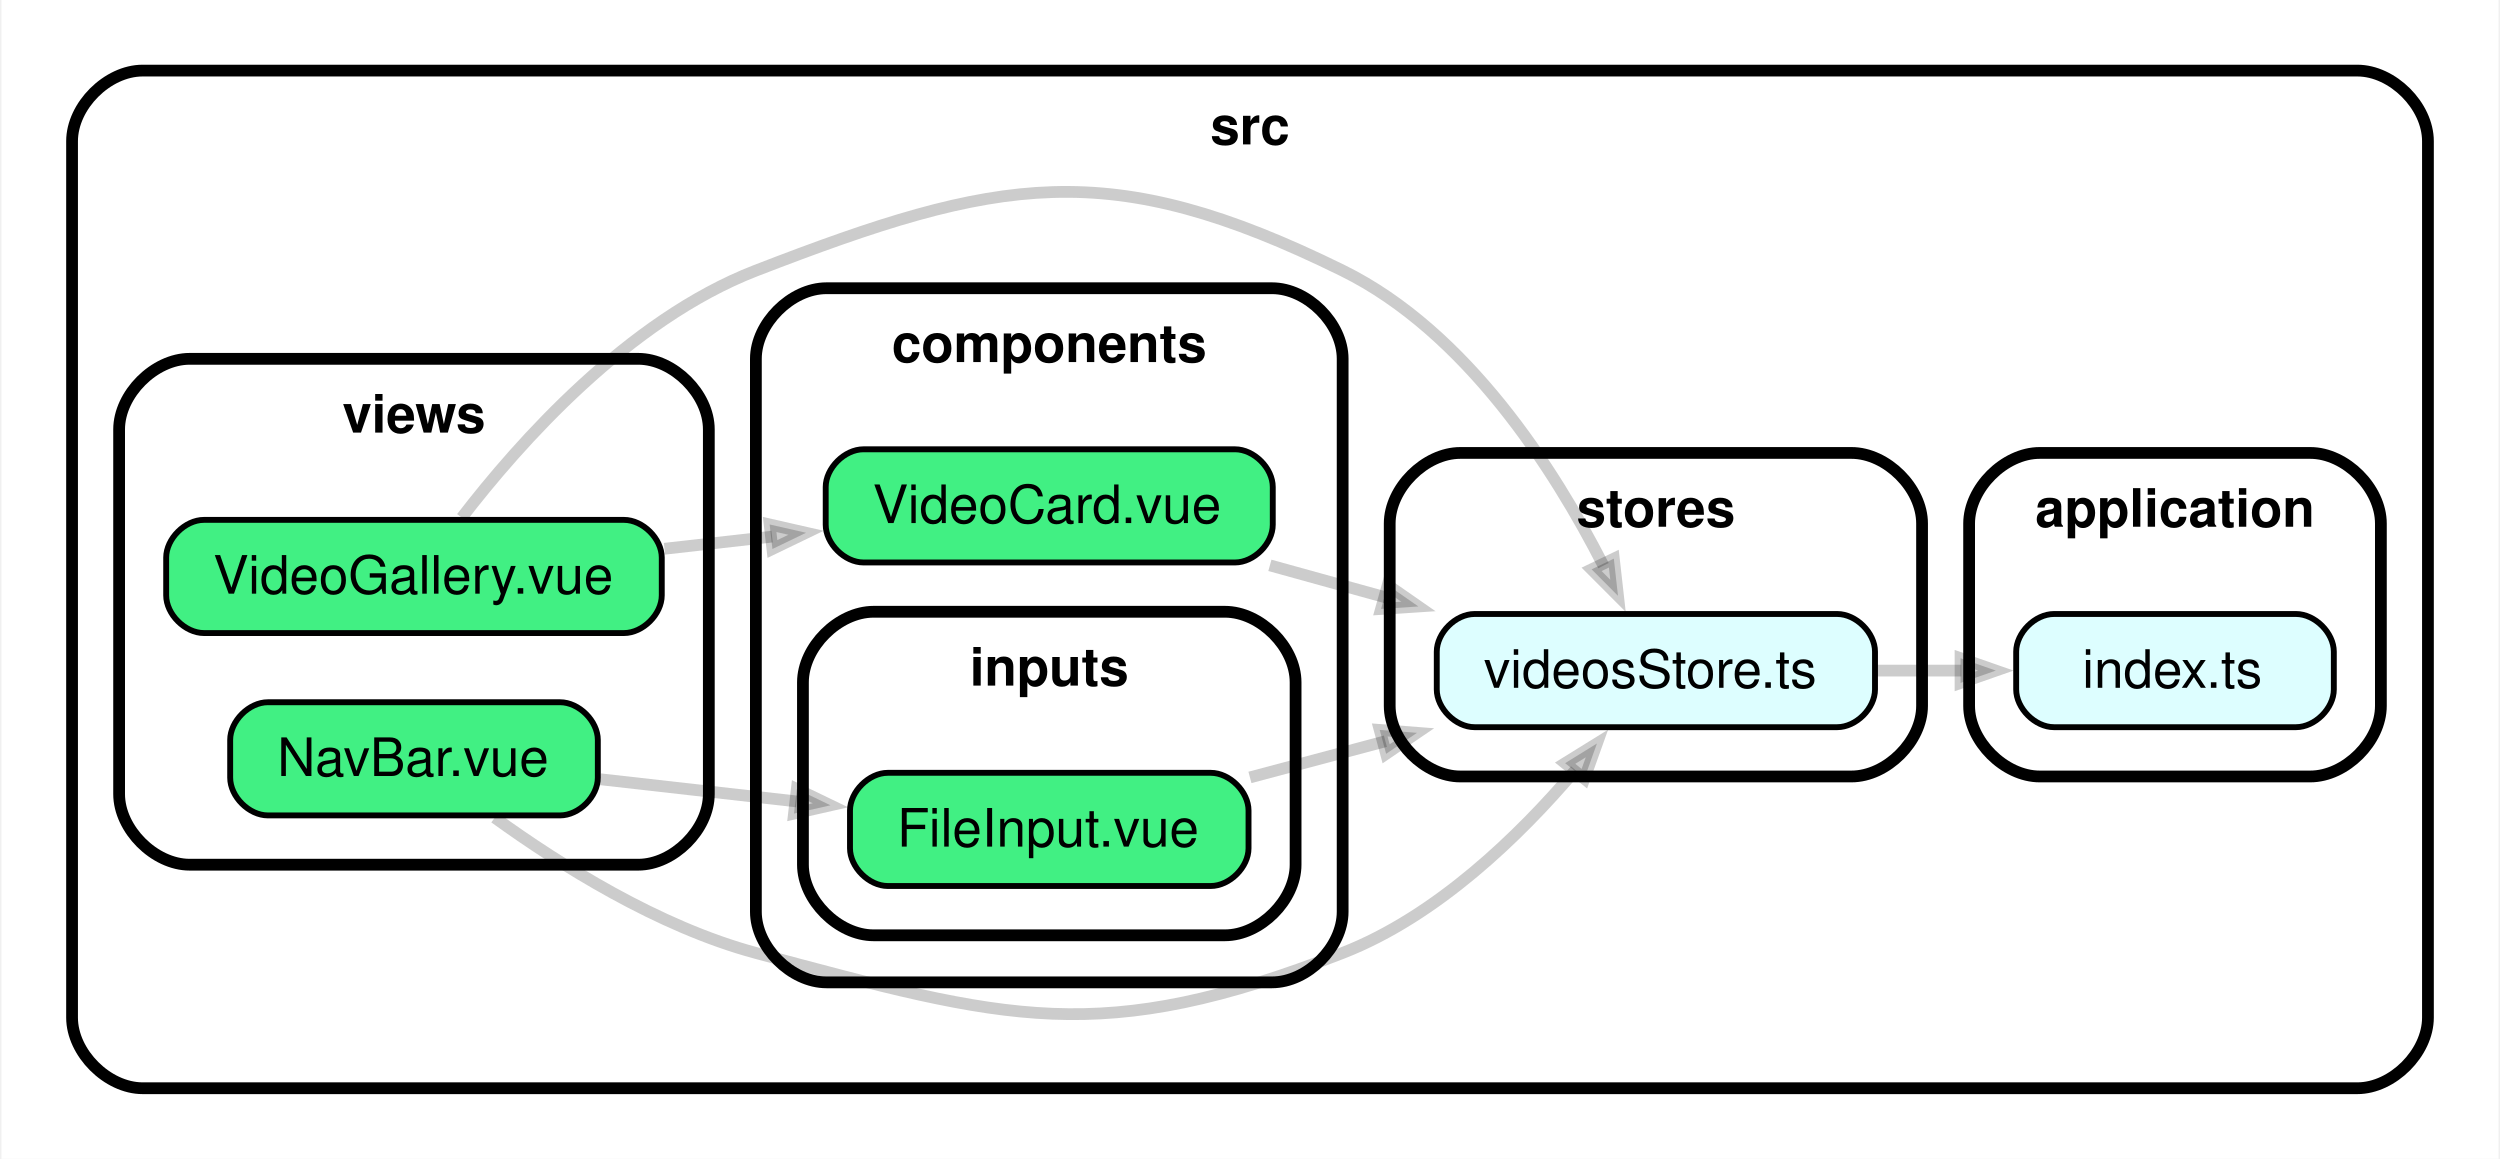
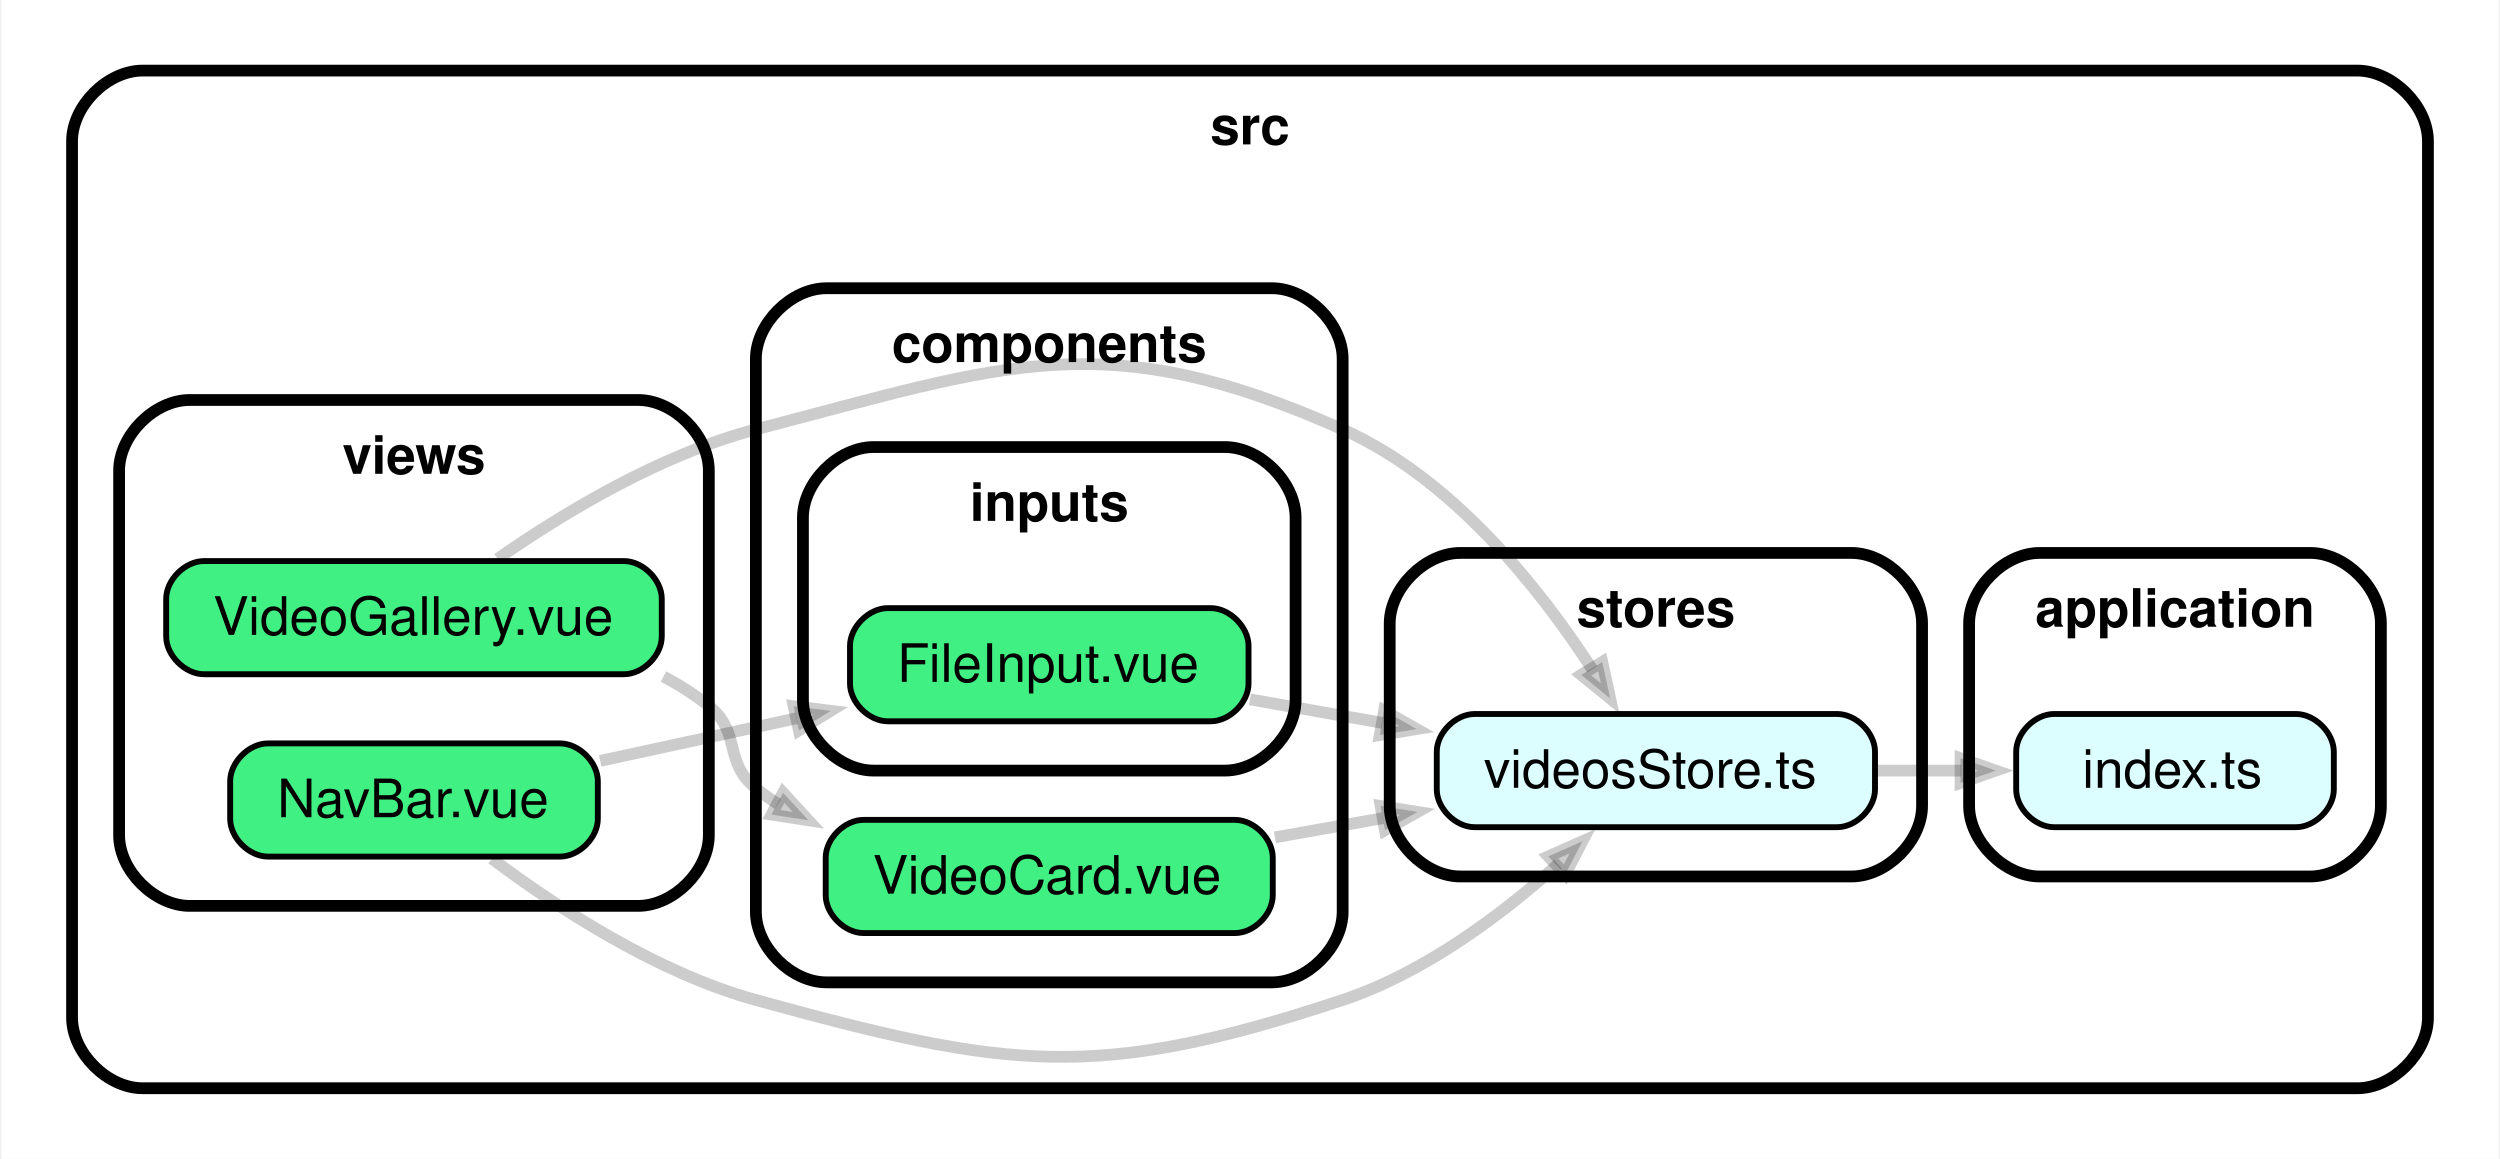
<svg xmlns="http://www.w3.org/2000/svg" xmlns:xlink="http://www.w3.org/1999/xlink" width="425pt" height="197pt" viewBox="0.00 0.00 424.50 197.00">
  <g id="graph0" class="graph" transform="scale(1 1) rotate(0) translate(4 193)">
    <polygon fill="white" stroke="none" points="-4,4 -4,-193 420.5,-193 420.5,4 -4,4" />
    <g id="clust1" class="cluster">
      <path fill="#ffffff" stroke="black" stroke-width="2" d="M20,-8C20,-8 396.5,-8 396.5,-8 402.5,-8 408.5,-14 408.5,-20 408.5,-20 408.5,-169 408.5,-169 408.5,-175 402.5,-181 396.5,-181 396.5,-181 20,-181 20,-181 14,-181 8,-175 8,-169 8,-169 8,-20 8,-20 8,-14 14,-8 20,-8" />
      <text text-anchor="middle" x="208.25" y="-168.45" font-family="Helvetica,sans-Serif" font-weight="bold" font-size="9.00">src</text>
    </g>
    <g id="clust2" class="cluster">
-       <path fill="#ffffff" stroke="black" stroke-width="2" d="M342.5,-61C342.5,-61 388.5,-61 388.5,-61 394.5,-61 400.5,-67 400.5,-73 400.5,-73 400.5,-104 400.5,-104 400.5,-110 394.5,-116 388.5,-116 388.5,-116 342.5,-116 342.5,-116 336.5,-116 330.5,-110 330.5,-104 330.5,-104 330.5,-73 330.5,-73 330.5,-67 336.5,-61 342.5,-61" />
-       <text text-anchor="middle" x="365.5" y="-103.45" font-family="Helvetica,sans-Serif" font-weight="bold" font-size="9.00">application</text>
-     </g>
-     <g id="clust6" class="cluster">
-       <path fill="#ffffff" stroke="black" stroke-width="2" d="M28,-46C28,-46 104.25,-46 104.25,-46 110.25,-46 116.25,-52 116.25,-58 116.25,-58 116.25,-120 116.25,-120 116.25,-126 110.25,-132 104.25,-132 104.25,-132 28,-132 28,-132 22,-132 16,-126 16,-120 16,-120 16,-58 16,-58 16,-52 22,-46 28,-46" />
-       <text text-anchor="middle" x="66.12" y="-119.45" font-family="Helvetica,sans-Serif" font-weight="bold" font-size="9.00">views</text>
-     </g>
-     <g id="clust5" class="cluster">
-       <path fill="#ffffff" stroke="black" stroke-width="2" d="M244,-61C244,-61 310.5,-61 310.5,-61 316.5,-61 322.5,-67 322.5,-73 322.5,-73 322.5,-104 322.5,-104 322.5,-110 316.5,-116 310.5,-116 310.5,-116 244,-116 244,-116 238,-116 232,-110 232,-104 232,-104 232,-73 232,-73 232,-67 238,-61 244,-61" />
-       <text text-anchor="middle" x="277.25" y="-103.45" font-family="Helvetica,sans-Serif" font-weight="bold" font-size="9.00">stores</text>
+       <path fill="#ffffff" stroke="black" stroke-width="2" d="M342.5,-44C342.5,-44 388.5,-44 388.5,-44 394.5,-44 400.5,-50 400.5,-56 400.5,-56 400.5,-87 400.5,-87 400.5,-93 394.5,-99 388.5,-99 388.5,-99 342.5,-99 342.5,-99 336.5,-99 330.5,-93 330.5,-87 330.5,-87 330.5,-56 330.5,-56 330.5,-50 336.5,-44 342.5,-44" />
+       <text text-anchor="middle" x="365.5" y="-86.45" font-family="Helvetica,sans-Serif" font-weight="bold" font-size="9.00">application</text>
    </g>
    <g id="clust3" class="cluster">
      <path fill="#ffffff" stroke="black" stroke-width="2" d="M136.25,-26C136.25,-26 212,-26 212,-26 218,-26 224,-32 224,-38 224,-38 224,-132 224,-132 224,-138 218,-144 212,-144 212,-144 136.25,-144 136.25,-144 130.25,-144 124.25,-138 124.25,-132 124.25,-132 124.25,-38 124.25,-38 124.25,-32 130.25,-26 136.25,-26" />
      <text text-anchor="middle" x="174.12" y="-131.45" font-family="Helvetica,sans-Serif" font-weight="bold" font-size="9.00">components</text>
    </g>
    <g id="clust4" class="cluster">
-       <path fill="#ffffff" stroke="black" stroke-width="2" d="M144.25,-34C144.25,-34 204,-34 204,-34 210,-34 216,-40 216,-46 216,-46 216,-77 216,-77 216,-83 210,-89 204,-89 204,-89 144.25,-89 144.25,-89 138.25,-89 132.25,-83 132.25,-77 132.25,-77 132.25,-46 132.25,-46 132.25,-40 138.25,-34 144.25,-34" />
-       <text text-anchor="middle" x="174.12" y="-76.45" font-family="Helvetica,sans-Serif" font-weight="bold" font-size="9.00">inputs</text>
+       <path fill="#ffffff" stroke="black" stroke-width="2" d="M144.25,-62C144.25,-62 204,-62 204,-62 210,-62 216,-68 216,-74 216,-74 216,-105 216,-105 216,-111 210,-117 204,-117 204,-117 144.25,-117 144.25,-117 138.25,-117 132.25,-111 132.25,-105 132.25,-105 132.25,-74 132.25,-74 132.25,-68 138.25,-62 144.25,-62" />
+       <text text-anchor="middle" x="174.12" y="-104.45" font-family="Helvetica,sans-Serif" font-weight="bold" font-size="9.00">inputs</text>
+     </g>
+     <g id="clust6" class="cluster">
+       <path fill="#ffffff" stroke="black" stroke-width="2" d="M28,-39C28,-39 104.25,-39 104.25,-39 110.25,-39 116.25,-45 116.25,-51 116.25,-51 116.25,-113 116.25,-113 116.25,-119 110.25,-125 104.25,-125 104.25,-125 28,-125 28,-125 22,-125 16,-119 16,-113 16,-113 16,-51 16,-51 16,-45 22,-39 28,-39" />
+       <text text-anchor="middle" x="66.12" y="-112.45" font-family="Helvetica,sans-Serif" font-weight="bold" font-size="9.00">views</text>
+     </g>
+     <g id="clust5" class="cluster">
+       <path fill="#ffffff" stroke="black" stroke-width="2" d="M244,-44C244,-44 310.5,-44 310.5,-44 316.5,-44 322.5,-50 322.5,-56 322.5,-56 322.5,-87 322.5,-87 322.5,-93 316.5,-99 310.5,-99 310.5,-99 244,-99 244,-99 238,-99 232,-93 232,-87 232,-87 232,-56 232,-56 232,-50 238,-44 244,-44" />
+       <text text-anchor="middle" x="277.25" y="-86.45" font-family="Helvetica,sans-Serif" font-weight="bold" font-size="9.00">stores</text>
    </g>
    <g id="node1" class="node">
      <g id="a_node1">
        <a xlink:href="src/application/index.ts" xlink:title="index.ts">
-           <path fill="#ddfeff" stroke="black" d="M386.08,-88.62C386.08,-88.62 344.92,-88.62 344.92,-88.62 341.71,-88.62 338.5,-85.42 338.5,-82.21 338.5,-82.21 338.5,-75.79 338.5,-75.79 338.5,-72.58 341.71,-69.38 344.92,-69.38 344.92,-69.38 386.08,-69.38 386.08,-69.38 389.29,-69.38 392.5,-72.58 392.5,-75.79 392.5,-75.79 392.5,-82.21 392.5,-82.21 392.5,-85.42 389.29,-88.62 386.08,-88.62" />
-           <text text-anchor="start" x="349.75" y="-76.08" font-family="Helvetica,sans-Serif" font-size="9.00">index.ts</text>
+           <path fill="#ddfeff" stroke="black" d="M386.08,-71.62C386.08,-71.62 344.92,-71.62 344.92,-71.62 341.71,-71.62 338.5,-68.42 338.5,-65.21 338.5,-65.21 338.5,-58.79 338.5,-58.79 338.5,-55.58 341.71,-52.38 344.92,-52.38 344.92,-52.38 386.08,-52.38 386.08,-52.38 389.29,-52.38 392.5,-55.58 392.5,-58.79 392.5,-58.79 392.5,-65.21 392.5,-65.21 392.5,-68.42 389.29,-71.62 386.08,-71.62" />
+           <text text-anchor="start" x="349.75" y="-59.08" font-family="Helvetica,sans-Serif" font-size="9.00">index.ts</text>
        </a>
      </g>
    </g>
    <g id="node2" class="node">
      <g id="a_node2">
        <a xlink:href="src/components/VideoCard.vue" xlink:title="VideoCard.vue">
-           <path fill="#41f083" stroke="black" d="M205.71,-116.62C205.71,-116.62 142.54,-116.62 142.54,-116.62 139.33,-116.62 136.12,-113.42 136.12,-110.21 136.12,-110.21 136.12,-103.79 136.12,-103.79 136.12,-100.58 139.33,-97.38 142.54,-97.38 142.54,-97.38 205.71,-97.38 205.71,-97.38 208.92,-97.38 212.12,-100.58 212.12,-103.79 212.12,-103.79 212.12,-110.21 212.12,-110.21 212.12,-113.42 208.92,-116.62 205.71,-116.62" />
-           <text text-anchor="start" x="144.12" y="-104.08" font-family="Helvetica,sans-Serif" font-size="9.00">VideoCard.vue</text>
+           <path fill="#41f083" stroke="black" d="M205.71,-53.62C205.71,-53.62 142.54,-53.62 142.54,-53.62 139.33,-53.62 136.12,-50.42 136.12,-47.21 136.12,-47.21 136.12,-40.79 136.12,-40.79 136.12,-37.58 139.33,-34.38 142.54,-34.38 142.54,-34.38 205.71,-34.38 205.71,-34.38 208.92,-34.38 212.12,-37.58 212.12,-40.79 212.12,-40.79 212.12,-47.21 212.12,-47.21 212.12,-50.42 208.92,-53.62 205.71,-53.62" />
+           <text text-anchor="start" x="144.12" y="-41.08" font-family="Helvetica,sans-Serif" font-size="9.00">VideoCard.vue</text>
        </a>
      </g>
    </g>
    <g id="node3" class="node">
      <g id="a_node3">
        <a xlink:href="src/stores/videosStore.ts" xlink:title="videosStore.ts">
-           <path fill="#ddfeff" stroke="black" d="M308.08,-88.62C308.08,-88.62 246.42,-88.62 246.42,-88.62 243.21,-88.62 240,-85.42 240,-82.21 240,-82.21 240,-75.79 240,-75.79 240,-72.58 243.21,-69.38 246.42,-69.38 246.42,-69.38 308.08,-69.38 308.08,-69.38 311.29,-69.38 314.5,-72.58 314.5,-75.79 314.5,-75.79 314.5,-82.21 314.5,-82.21 314.5,-85.42 311.29,-88.62 308.08,-88.62" />
-           <text text-anchor="start" x="248" y="-76.08" font-family="Helvetica,sans-Serif" font-size="9.00">videosStore.ts</text>
+           <path fill="#ddfeff" stroke="black" d="M308.08,-71.62C308.08,-71.62 246.42,-71.62 246.42,-71.62 243.21,-71.62 240,-68.42 240,-65.21 240,-65.21 240,-58.79 240,-58.79 240,-55.58 243.21,-52.38 246.42,-52.38 246.42,-52.38 308.08,-52.38 308.08,-52.38 311.29,-52.38 314.5,-55.58 314.5,-58.79 314.5,-58.79 314.5,-65.21 314.5,-65.21 314.5,-68.42 311.29,-71.62 308.08,-71.62" />
+           <text text-anchor="start" x="248" y="-59.08" font-family="Helvetica,sans-Serif" font-size="9.00">videosStore.ts</text>
        </a>
      </g>
    </g>
    <g id="edge1" class="edge">
-       <path fill="none" stroke="#000000" stroke-width="2" stroke-opacity="0.2" d="M211.63,-96.89C218.08,-95.11 224.85,-93.23 231.49,-91.39" />
-       <polygon fill="#000000" fill-opacity="0.2" stroke="#000000" stroke-width="2" stroke-opacity="0.2" points="231.66,-93.53 236.88,-89.9 230.53,-89.48 231.66,-93.53" />
+       <path fill="none" stroke="#000000" stroke-width="2" stroke-opacity="0.2" d="M212.49,-50.65C218.47,-51.71 224.7,-52.82 230.84,-53.92" />
+       <polygon fill="#000000" fill-opacity="0.2" stroke="#000000" stroke-width="2" stroke-opacity="0.2" points="230.45,-55.98 236.73,-54.97 231.19,-51.85 230.45,-55.98" />
    </g>
    <g id="edge3" class="edge">
-       <path fill="none" stroke="#000000" stroke-width="2" stroke-opacity="0.2" d="M314.83,-79C319.58,-79 324.45,-79 329.18,-79" />
-       <polygon fill="#000000" fill-opacity="0.2" stroke="#000000" stroke-width="2" stroke-opacity="0.2" points="329.04,-81.1 335.04,-79 329.04,-76.9 329.04,-81.1" />
+       <path fill="none" stroke="#000000" stroke-width="2" stroke-opacity="0.2" d="M314.83,-62C319.58,-62 324.45,-62 329.18,-62" />
+       <polygon fill="#000000" fill-opacity="0.2" stroke="#000000" stroke-width="2" stroke-opacity="0.2" points="329.04,-64.1 335.04,-62 329.04,-59.9 329.04,-64.1" />
    </g>
    <g id="node4" class="node">
      <g id="a_node4">
        <a xlink:href="src/components/inputs/FileInput.vue" xlink:title="FileInput.vue">
-           <path fill="#41f083" stroke="black" d="M201.58,-61.62C201.58,-61.62 146.67,-61.62 146.67,-61.62 143.46,-61.62 140.25,-58.42 140.25,-55.21 140.25,-55.21 140.25,-48.79 140.25,-48.79 140.25,-45.58 143.46,-42.38 146.67,-42.38 146.67,-42.38 201.58,-42.38 201.58,-42.38 204.79,-42.38 208,-45.58 208,-48.79 208,-48.79 208,-55.21 208,-55.21 208,-58.42 204.79,-61.62 201.58,-61.62" />
-           <text text-anchor="start" x="148.25" y="-49.08" font-family="Helvetica,sans-Serif" font-size="9.00">FileInput.vue</text>
+           <path fill="#41f083" stroke="black" d="M201.58,-89.62C201.58,-89.62 146.67,-89.62 146.67,-89.62 143.46,-89.62 140.25,-86.42 140.25,-83.21 140.25,-83.21 140.25,-76.79 140.25,-76.79 140.25,-73.58 143.46,-70.38 146.67,-70.38 146.67,-70.38 201.58,-70.38 201.58,-70.38 204.79,-70.38 208,-73.58 208,-76.79 208,-76.79 208,-83.21 208,-83.21 208,-86.42 204.79,-89.62 201.58,-89.62" />
+           <text text-anchor="start" x="148.25" y="-77.08" font-family="Helvetica,sans-Serif" font-size="9.00">FileInput.vue</text>
        </a>
      </g>
    </g>
    <g id="edge2" class="edge">
-       <path fill="none" stroke="#000000" stroke-width="2" stroke-opacity="0.2" d="M208.24,-60.84C215.6,-62.81 223.52,-64.92 231.27,-66.99" />
-       <polygon fill="#000000" fill-opacity="0.2" stroke="#000000" stroke-width="2" stroke-opacity="0.2" points="230.3,-68.91 236.64,-68.42 231.39,-64.85 230.3,-68.91" />
+       <path fill="none" stroke="#000000" stroke-width="2" stroke-opacity="0.2" d="M208.24,-74.11C215.44,-72.82 223.18,-71.45 230.77,-70.1" />
+       <polygon fill="#000000" fill-opacity="0.2" stroke="#000000" stroke-width="2" stroke-opacity="0.2" points="231.05,-72.18 236.59,-69.06 230.31,-68.04 231.05,-72.18" />
    </g>
    <g id="node5" class="node">
      <g id="a_node5">
        <a xlink:href="src/views/NavBar.vue" xlink:title="NavBar.vue">
-           <path fill="#41f083" stroke="black" d="M90.96,-73.62C90.96,-73.62 41.29,-73.62 41.29,-73.62 38.08,-73.62 34.88,-70.42 34.88,-67.21 34.88,-67.21 34.88,-60.79 34.88,-60.79 34.88,-57.58 38.08,-54.38 41.29,-54.38 41.29,-54.38 90.96,-54.38 90.96,-54.38 94.17,-54.38 97.38,-57.58 97.38,-60.79 97.38,-60.79 97.38,-67.21 97.38,-67.21 97.38,-70.42 94.17,-73.62 90.96,-73.62" />
-           <text text-anchor="start" x="42.88" y="-61.08" font-family="Helvetica,sans-Serif" font-size="9.00">NavBar.vue</text>
+           <path fill="#41f083" stroke="black" d="M90.96,-66.62C90.96,-66.62 41.29,-66.62 41.29,-66.62 38.08,-66.62 34.88,-63.42 34.88,-60.21 34.88,-60.21 34.88,-53.79 34.88,-53.79 34.88,-50.58 38.08,-47.38 41.29,-47.38 41.29,-47.38 90.96,-47.38 90.96,-47.38 94.17,-47.38 97.38,-50.58 97.38,-53.79 97.38,-53.79 97.38,-60.21 97.38,-60.21 97.38,-63.42 94.17,-66.62 90.96,-66.62" />
+           <text text-anchor="start" x="42.88" y="-54.08" font-family="Helvetica,sans-Serif" font-size="9.00">NavBar.vue</text>
        </a>
      </g>
    </g>
    <g id="edge5" class="edge">
-       <path fill="none" stroke="#000000" stroke-width="2" stroke-opacity="0.2" d="M79.86,-54C90.9,-46.01 107.66,-35.45 124.25,-31 167.07,-19.52 182.69,-14.91 224,-31 240.01,-37.24 254.08,-50.92 263.57,-62.09" />
-       <polygon fill="#000000" fill-opacity="0.2" stroke="#000000" stroke-width="2" stroke-opacity="0.2" points="261.82,-63.26 267.23,-66.61 265.09,-60.62 261.82,-63.26" />
+       <path fill="none" stroke="#000000" stroke-width="2" stroke-opacity="0.2" d="M79.37,-47.03C90.37,-38.77 107.34,-27.65 124.25,-23 167,-11.24 181.93,-9.03 224,-23 237.83,-27.59 250.97,-37.43 260.61,-46.08" />
+       <polygon fill="#000000" fill-opacity="0.2" stroke="#000000" stroke-width="2" stroke-opacity="0.2" points="258.96,-47.41 264.77,-49.99 261.84,-44.35 258.96,-47.41" />
    </g>
    <g id="edge4" class="edge">
-       <path fill="none" stroke="#000000" stroke-width="2" stroke-opacity="0.2" d="M97.78,-60.53C108.21,-59.35 120.04,-58.01 131.19,-56.75" />
-       <polygon fill="#000000" fill-opacity="0.2" stroke="#000000" stroke-width="2" stroke-opacity="0.2" points="131.21,-58.86 136.93,-56.1 130.73,-54.69 131.21,-58.86" />
+       <path fill="none" stroke="#000000" stroke-width="2" stroke-opacity="0.2" d="M97.78,-63.65C108.21,-65.91 120.04,-68.48 131.19,-70.9" />
+       <polygon fill="#000000" fill-opacity="0.2" stroke="#000000" stroke-width="2" stroke-opacity="0.2" points="130.67,-72.94 136.98,-72.16 131.56,-68.83 130.67,-72.94" />
    </g>
    <g id="node6" class="node">
      <g id="a_node6">
        <a xlink:href="src/views/VideoGallery.vue" xlink:title="VideoGallery.vue">
-           <path fill="#41f083" stroke="black" d="M101.83,-104.62C101.83,-104.62 30.42,-104.62 30.42,-104.62 27.21,-104.62 24,-101.42 24,-98.21 24,-98.21 24,-91.79 24,-91.79 24,-88.58 27.21,-85.38 30.42,-85.38 30.42,-85.38 101.83,-85.38 101.83,-85.38 105.04,-85.38 108.25,-88.58 108.25,-91.79 108.25,-91.79 108.25,-98.21 108.25,-98.21 108.25,-101.42 105.04,-104.62 101.83,-104.62" />
-           <text text-anchor="start" x="32" y="-92.08" font-family="Helvetica,sans-Serif" font-size="9.00">VideoGallery.vue</text>
+           <path fill="#41f083" stroke="black" d="M101.83,-97.62C101.83,-97.62 30.42,-97.62 30.42,-97.62 27.21,-97.62 24,-94.42 24,-91.21 24,-91.21 24,-84.79 24,-84.79 24,-81.58 27.21,-78.38 30.42,-78.38 30.42,-78.38 101.83,-78.38 101.83,-78.38 105.04,-78.38 108.25,-81.58 108.25,-84.79 108.25,-84.79 108.25,-91.21 108.25,-91.21 108.25,-94.42 105.04,-97.62 101.83,-97.62" />
+           <text text-anchor="start" x="32" y="-85.08" font-family="Helvetica,sans-Serif" font-size="9.00">VideoGallery.vue</text>
        </a>
      </g>
    </g>
    <g id="edge6" class="edge">
-       <path fill="none" stroke="#000000" stroke-width="2" stroke-opacity="0.2" d="M108.71,-99.71C114.72,-100.39 120.92,-101.09 127.01,-101.78" />
-       <polygon fill="#000000" fill-opacity="0.2" stroke="#000000" stroke-width="2" stroke-opacity="0.2" points="126.59,-103.84 132.78,-102.43 127.06,-99.67 126.59,-103.84" />
+       <path fill="none" stroke="#000000" stroke-width="2" stroke-opacity="0.2" d="M108.54,-77.99C111.27,-76.55 113.88,-74.89 116.25,-73 121.85,-68.53 118.65,-63.48 124.25,-59 125.44,-58.05 126.69,-57.15 127.99,-56.32" />
+       <polygon fill="#000000" fill-opacity="0.2" stroke="#000000" stroke-width="2" stroke-opacity="0.2" points="128.87,-58.23 133.18,-53.55 126.9,-54.52 128.87,-58.23" />
    </g>
    <g id="edge7" class="edge">
-       <path fill="none" stroke="#000000" stroke-width="2" stroke-opacity="0.2" d="M74.25,-105C83.92,-117.58 102.49,-138.58 124.25,-147 165.6,-163 184.23,-166.59 224,-147 245.04,-136.63 259.97,-113.27 268.34,-96.84" />
-       <polygon fill="#000000" fill-opacity="0.2" stroke="#000000" stroke-width="2" stroke-opacity="0.2" points="270.1,-98.03 270.81,-91.71 266.32,-96.21 270.1,-98.03" />
+       <path fill="none" stroke="#000000" stroke-width="2" stroke-opacity="0.2" d="M80.36,-98.01C91.42,-105.72 107.97,-115.75 124.25,-120 167.15,-131.2 183.5,-138.03 224,-120 242.63,-111.71 257.41,-93.13 266.43,-79.22" />
+       <polygon fill="#000000" fill-opacity="0.2" stroke="#000000" stroke-width="2" stroke-opacity="0.2" points="268.13,-80.47 269.48,-74.26 264.55,-78.27 268.13,-80.47" />
    </g>
  </g>
</svg>
